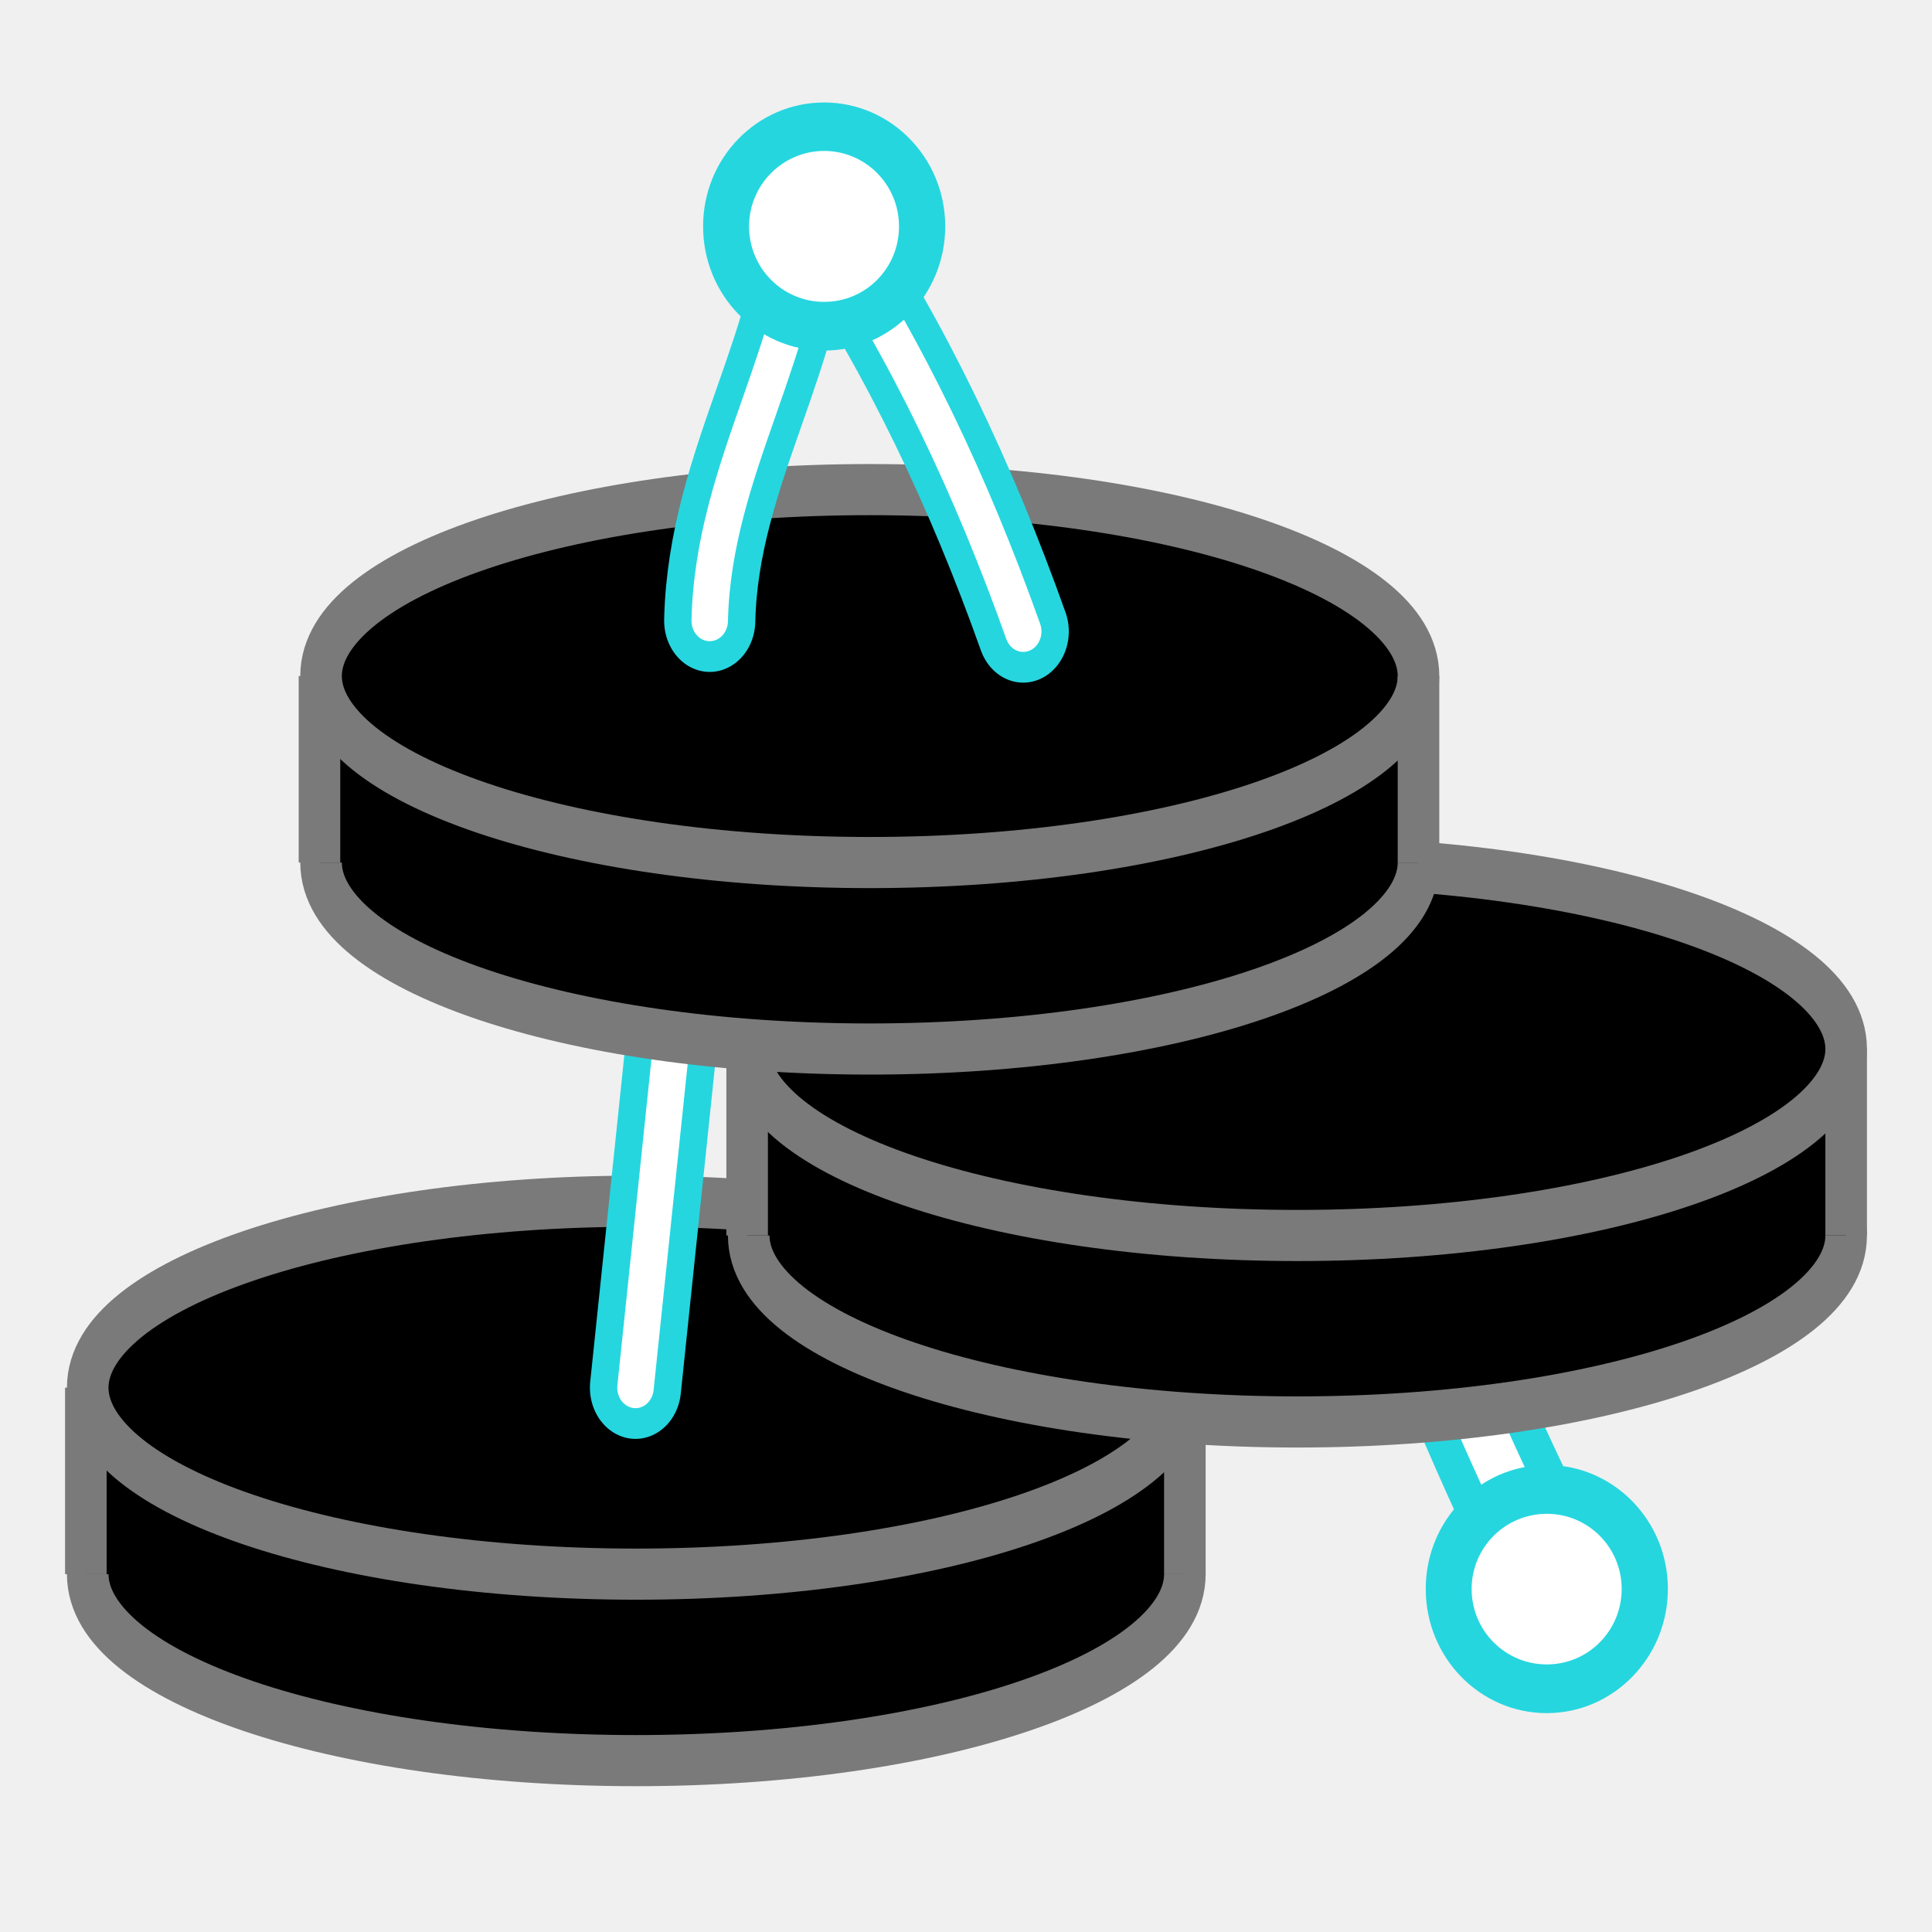
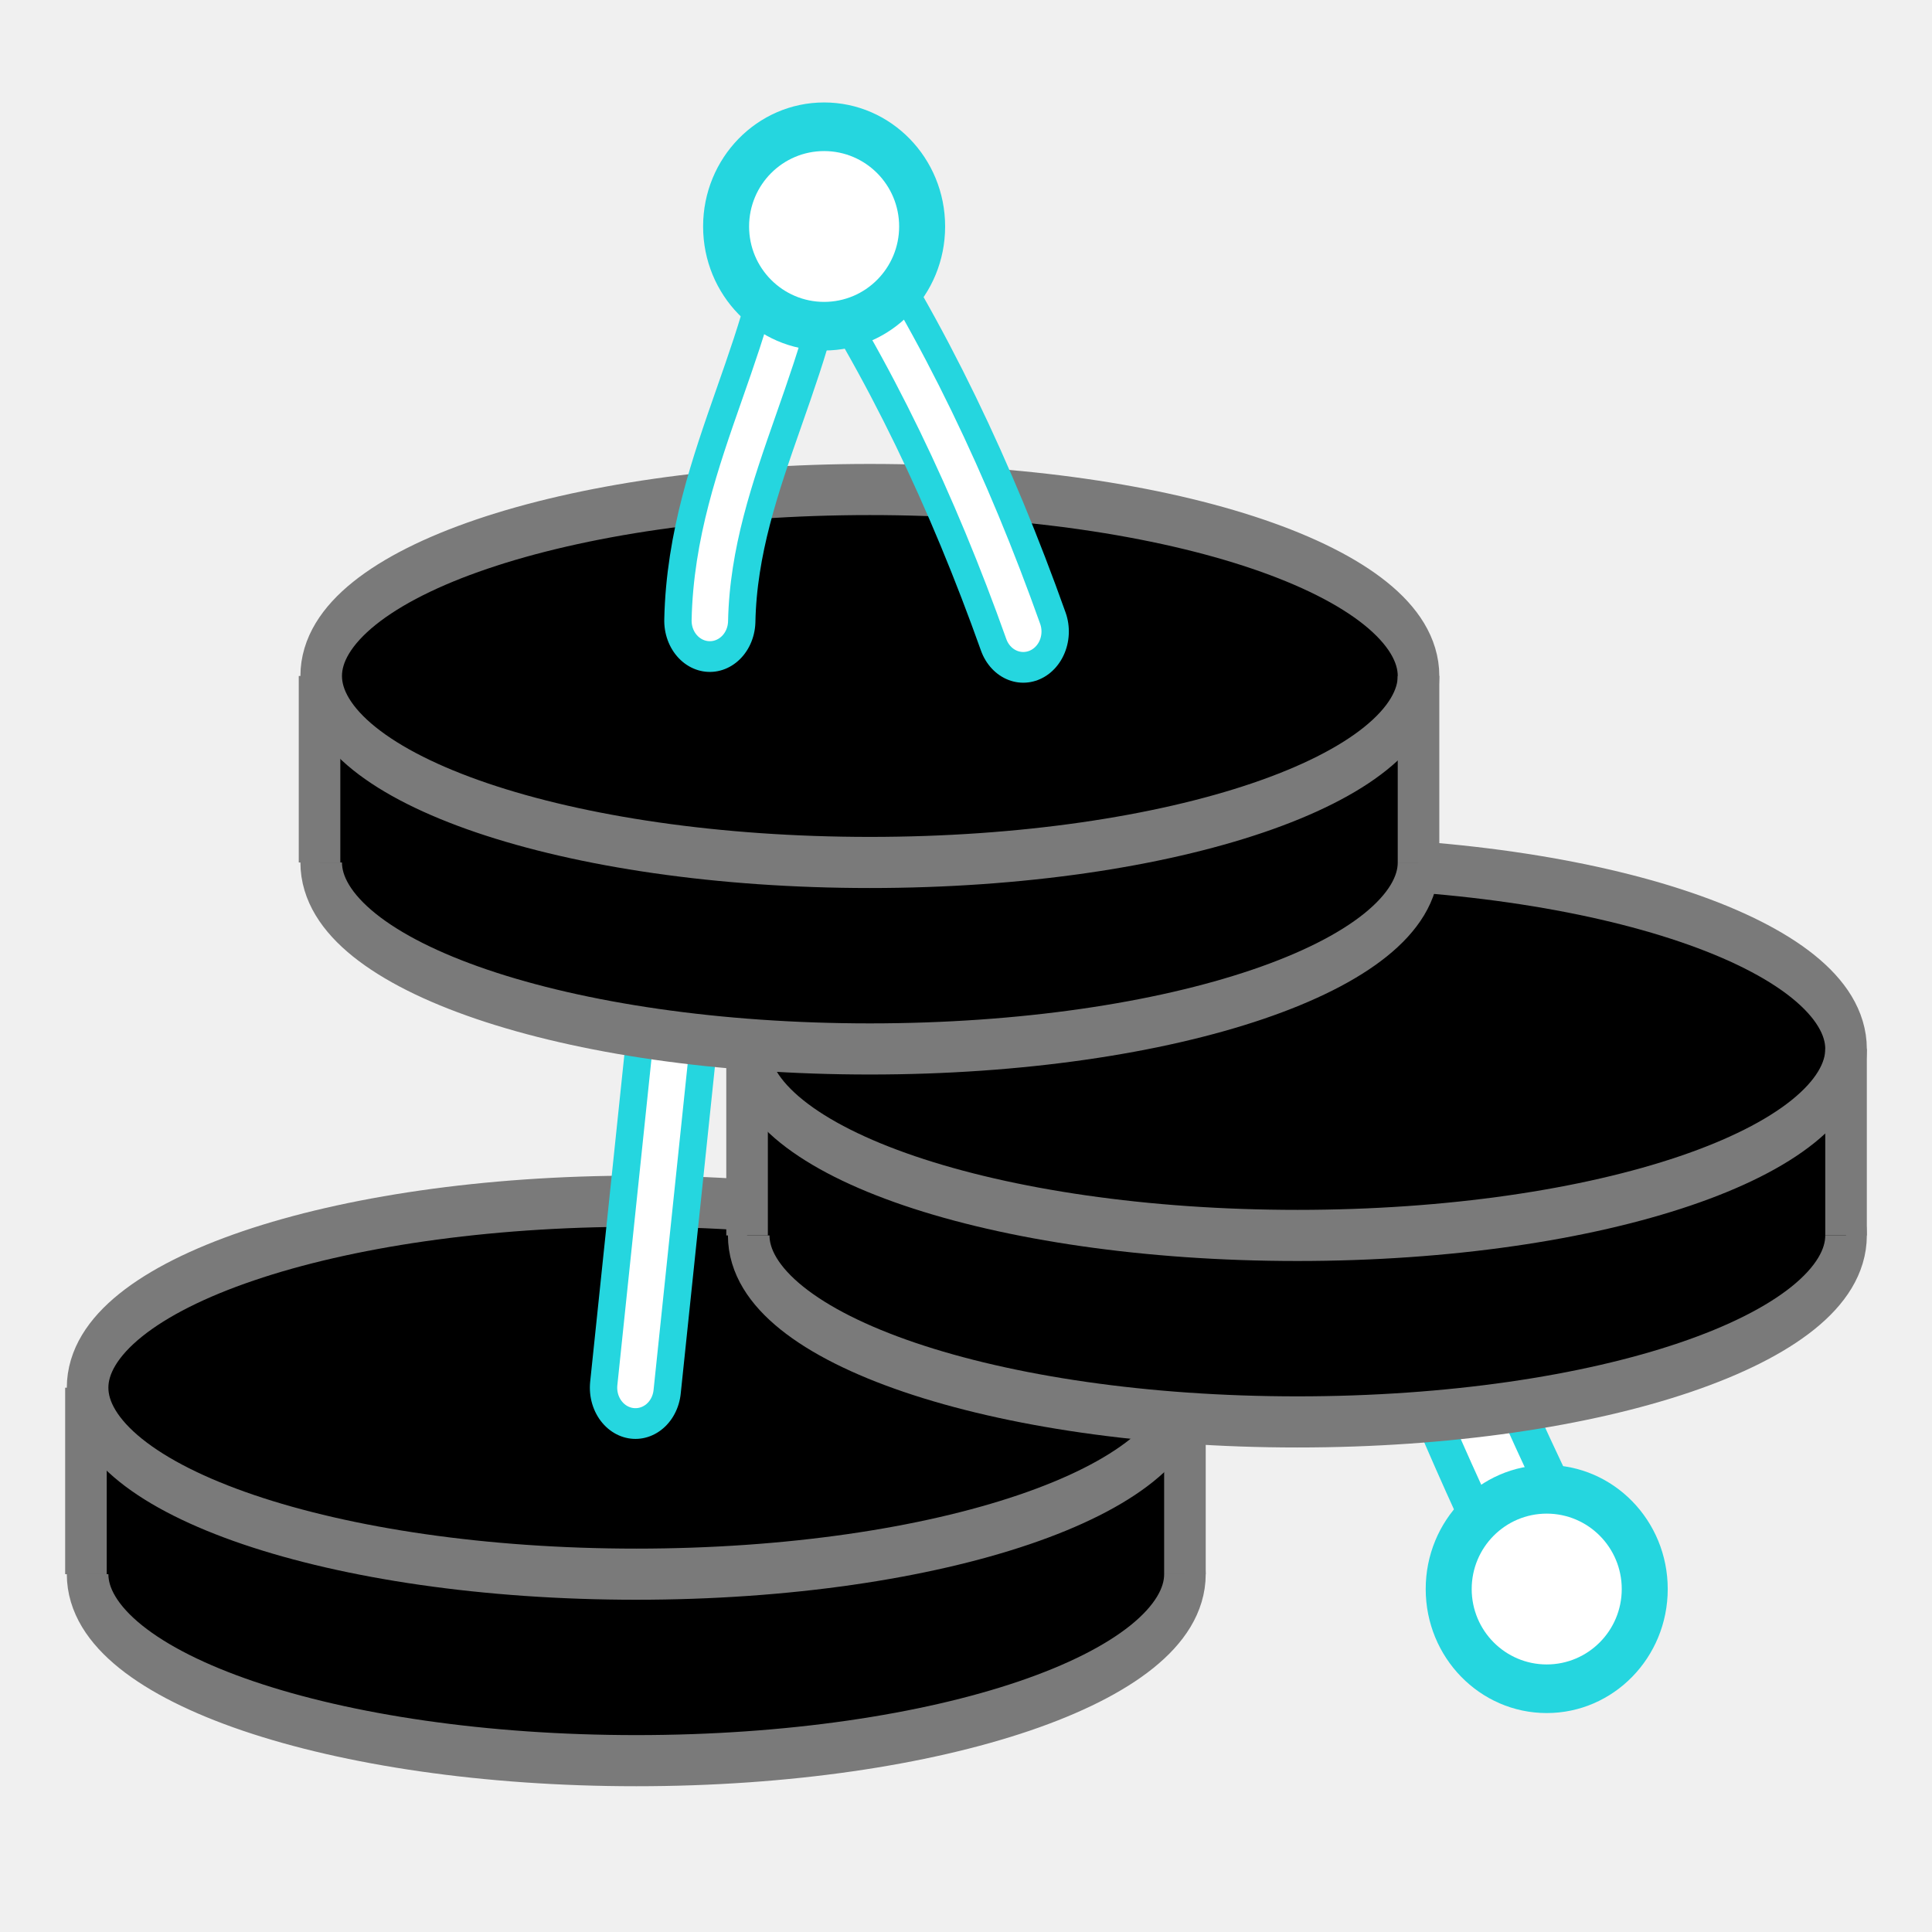
- <svg xmlns="http://www.w3.org/2000/svg" width="24px" height="24px" viewBox="0 0 24 24" version="1.1">
-   <g id="surface1">
-     <path style="fill:none;stroke-width:5;stroke-linecap:round;stroke-linejoin:miter;stroke:rgb(14.51%,83.922%,87.451%);stroke-opacity:1;stroke-miterlimit:4;" d="M 141.959 148.059 C 137.655 145.604 131.888 141.94 128.157 139.146 " transform="matrix(0.212661,0.0875458,-0.111931,0.343022,6.031638,-42.8834)" />
-     <path style="fill:none;stroke-width:2;stroke-linecap:round;stroke-linejoin:miter;stroke:rgb(100%,100%,100%);stroke-opacity:1;stroke-miterlimit:4;" d="M 141.959 148.059 C 137.655 145.604 131.888 141.94 128.157 139.146 " transform="matrix(0.212661,0.0875458,-0.111931,0.343022,6.031638,-42.8834)" />
-     <path style="fill-rule:nonzero;fill:rgb(0%,0%,0%);fill-opacity:1;stroke-width:3;stroke-linecap:butt;stroke-linejoin:miter;stroke:rgb(47.843%,47.843%,47.843%);stroke-opacity:1;stroke-miterlimit:4;" d="M 39.59 -0.002 C 39.59 -6.035 21.867 -10.943 -0.009 -10.943 C -21.862 -10.943 -39.586 -6.035 -39.586 -0.002 C -39.586 6.05 -21.862 10.94 -0.009 10.94 C 21.867 10.94 39.59 6.05 39.59 -0.002 Z M 39.59 -0.002 " transform="matrix(0.172136,0,0,0.21171,7.903942,19.55508)" />
-     <path style=" stroke:none;fill-rule:nonzero;fill:rgb(0%,0%,0%);fill-opacity:1;" d="M 1.066 17.238 L 14.719 17.238 L 14.719 19.555 L 1.066 19.555 Z M 1.066 17.238 " />
-     <path style="fill-rule:nonzero;fill:rgb(0%,0%,0%);fill-opacity:1;stroke-width:3;stroke-linecap:butt;stroke-linejoin:miter;stroke:rgb(47.843%,47.843%,47.843%);stroke-opacity:1;stroke-miterlimit:4;" d="M 39.59 -0.001 C 39.59 -6.034 21.867 -10.942 -0.009 -10.942 C -21.862 -10.942 -39.586 -6.034 -39.586 -0.001 C -39.586 6.051 -21.862 10.94 -0.009 10.94 C 21.867 10.94 39.59 6.051 39.59 -0.001 Z M 39.59 -0.001 " transform="matrix(0.172136,0,0,0.21171,7.903942,17.23849)" />
-     <path style="fill:none;stroke-width:3;stroke-linecap:butt;stroke-linejoin:miter;stroke:rgb(47.843%,47.843%,47.843%);stroke-opacity:1;stroke-miterlimit:4;" d="M -0.008 -5.472 L -0.008 5.469 " transform="matrix(0.172136,0,0,0.21171,1.067752,18.39679)" />
-     <path style="fill:none;stroke-width:3;stroke-linecap:butt;stroke-linejoin:miter;stroke:rgb(47.843%,47.843%,47.843%);stroke-opacity:1;stroke-miterlimit:4;" d="M -0.005 -5.472 L -0.005 5.469 " transform="matrix(0.172136,0,0,0.21171,14.71964,18.39679)" />
-     <path style="fill-rule:nonzero;fill:rgb(0%,0%,0%);fill-opacity:1;stroke-width:3;stroke-linecap:butt;stroke-linejoin:miter;stroke:rgb(47.843%,47.843%,47.843%);stroke-opacity:1;stroke-miterlimit:4;" d="M 39.603 0.003 C 39.603 -6.049 21.857 -10.939 0.004 -10.939 C -21.872 -10.939 -39.595 -6.049 -39.595 0.003 C -39.595 6.036 -21.872 10.944 0.004 10.944 C 21.857 10.944 39.603 6.036 39.603 0.003 Z M 39.603 0.003 " transform="matrix(0.172136,0,0,0.21171,16.11655,15.34708)" />
-     <path style=" stroke:none;fill-rule:nonzero;fill:rgb(0%,0%,0%);fill-opacity:1;" d="M 9.281 13.031 L 22.934 13.031 L 22.934 15.348 L 9.281 15.348 Z M 9.281 13.031 " />
-     <path style="fill-rule:nonzero;fill:rgb(0%,0%,0%);fill-opacity:1;stroke-width:3;stroke-linecap:butt;stroke-linejoin:miter;stroke:rgb(47.843%,47.843%,47.843%);stroke-opacity:1;stroke-miterlimit:4;" d="M 39.603 0.004 C 39.603 -6.048 21.857 -10.938 0.004 -10.938 C -21.872 -10.938 -39.595 -6.048 -39.595 0.004 C -39.595 6.037 -21.872 10.945 0.004 10.945 C 21.857 10.945 39.603 6.037 39.603 0.004 Z M 39.603 0.004 " transform="matrix(0.172136,0,0,0.21171,16.11655,13.03048)" />
-     <path style="fill:none;stroke-width:3;stroke-linecap:butt;stroke-linejoin:miter;stroke:rgb(47.843%,47.843%,47.843%);stroke-opacity:1;stroke-miterlimit:4;" d="M 0.005 -5.468 L 0.005 5.474 " transform="matrix(0.172136,0,0,0.21171,9.280362,14.18878)" />
-     <path style="fill:none;stroke-width:3;stroke-linecap:butt;stroke-linejoin:miter;stroke:rgb(47.843%,47.843%,47.843%);stroke-opacity:1;stroke-miterlimit:4;" d="M 0.008 -5.468 L 0.008 5.474 " transform="matrix(0.172136,0,0,0.21171,22.93225,14.18878)" />
-     <path style="fill-rule:nonzero;fill:rgb(100%,100%,100%);fill-opacity:1;stroke-width:5;stroke-linecap:round;stroke-linejoin:miter;stroke:rgb(14.51%,83.922%,87.451%);stroke-opacity:1;stroke-miterlimit:4;" d="M 99.991 161.987 C 102.716 138.817 104.062 127.239 104.062 127.239 " transform="matrix(0.226494,0,0,0.2544,-14.75296,-23.97116)" />
-     <path style="fill-rule:nonzero;fill:rgb(100%,100%,100%);fill-opacity:1;stroke-width:2;stroke-linecap:round;stroke-linejoin:miter;stroke:rgb(100%,100%,100%);stroke-opacity:1;stroke-miterlimit:4;" d="M 99.991 161.987 C 102.716 138.817 104.062 127.239 104.062 127.239 " transform="matrix(0.226494,0,0,0.2544,-14.75296,-23.97116)" />
-     <path style="fill-rule:nonzero;fill:rgb(0%,0%,0%);fill-opacity:1;stroke-width:3;stroke-linecap:butt;stroke-linejoin:miter;stroke:rgb(47.843%,47.843%,47.843%);stroke-opacity:1;stroke-miterlimit:4;" d="M 39.593 0.005 C 39.593 -6.047 21.87 -10.937 -0.006 -10.937 C -21.859 -10.937 -39.605 -6.047 -39.605 0.005 C -39.605 6.038 -21.859 10.946 -0.006 10.946 C 21.87 10.946 39.593 6.038 39.593 0.005 Z M 39.593 0.005 " transform="matrix(0.172136,0,0,0.21171,10.80572,10.71389)" />
-     <path style=" stroke:none;fill-rule:nonzero;fill:rgb(0%,0%,0%);fill-opacity:1;" d="M 3.969 8.398 L 17.621 8.398 L 17.621 10.715 L 3.969 10.715 Z M 3.969 8.398 " />
-     <path style="fill-rule:nonzero;fill:rgb(0%,0%,0%);fill-opacity:1;stroke-width:3;stroke-linecap:butt;stroke-linejoin:miter;stroke:rgb(47.843%,47.843%,47.843%);stroke-opacity:1;stroke-miterlimit:4;" d="M 39.593 0.005 C 39.593 -6.047 21.87 -10.936 -0.006 -10.936 C -21.859 -10.936 -39.605 -6.047 -39.605 0.005 C -39.605 6.039 -21.859 10.947 -0.006 10.947 C 21.87 10.947 39.593 6.039 39.593 0.005 Z M 39.593 0.005 " transform="matrix(0.172136,0,0,0.21171,10.80572,8.397297)" />
-     <path style="fill:none;stroke-width:3;stroke-linecap:butt;stroke-linejoin:miter;stroke:rgb(47.843%,47.843%,47.843%);stroke-opacity:1;stroke-miterlimit:4;" d="M -0.005 -5.466 L -0.005 5.476 " transform="matrix(0.172136,0,0,0.21171,3.969527,9.555593)" />
-     <path style="fill:none;stroke-width:3;stroke-linecap:butt;stroke-linejoin:miter;stroke:rgb(47.843%,47.843%,47.843%);stroke-opacity:1;stroke-miterlimit:4;" d="M -0.002 -5.466 L -0.002 5.476 " transform="matrix(0.172136,0,0,0.21171,17.62141,9.555593)" />
-     <path style="fill:none;stroke-width:5;stroke-linecap:round;stroke-linejoin:miter;stroke:rgb(14.51%,83.922%,87.451%);stroke-opacity:1;stroke-miterlimit:4;" d="M 101.419 123.912 C 102.914 116.489 108.868 111.704 110.33 104.369 " transform="matrix(0.223083,-0.0439887,0.0391636,0.250568,-18.66118,-18.87621)" />
-     <path style="fill:none;stroke-width:2;stroke-linecap:round;stroke-linejoin:miter;stroke:rgb(100%,100%,100%);stroke-opacity:1;stroke-miterlimit:4;" d="M 101.419 123.912 C 102.914 116.489 108.868 111.704 110.33 104.369 " transform="matrix(0.223083,-0.0439887,0.0391636,0.250568,-18.66118,-18.87621)" />
-     <path style="fill:none;stroke-width:5;stroke-linecap:round;stroke-linejoin:miter;stroke:rgb(14.51%,83.922%,87.451%);stroke-opacity:1;stroke-miterlimit:4;" d="M 121.256 125.059 C 118.428 117.98 114.91 111.332 110.339 105.236 " transform="matrix(0.226494,0,0,0.2544,-14.75296,-23.97116)" />
-     <path style="fill:none;stroke-width:2;stroke-linecap:round;stroke-linejoin:miter;stroke:rgb(100%,100%,100%);stroke-opacity:1;stroke-miterlimit:4;" d="M 121.256 125.059 C 118.428 117.98 114.91 111.332 110.339 105.236 " transform="matrix(0.226494,0,0,0.2544,-14.75296,-23.97116)" />
-     <path style=" stroke:none;fill-rule:nonzero;fill:rgb(14.51%,83.922%,87.451%);fill-opacity:1;" d="M 20.719 19.738 C 20.719 18.887 20.043 18.199 19.215 18.199 C 18.383 18.199 17.711 18.887 17.711 19.738 C 17.711 20.59 18.383 21.281 19.215 21.281 C 20.043 21.281 20.719 20.59 20.719 19.738 Z M 20.719 19.738 " />
-     <path style=" stroke:none;fill-rule:nonzero;fill:rgb(100%,100%,100%);fill-opacity:1;" d="M 20.145 19.738 C 20.145 19.223 19.73 18.805 19.215 18.805 C 18.699 18.805 18.281 19.223 18.281 19.738 C 18.281 20.258 18.699 20.676 19.215 20.676 C 19.73 20.676 20.145 20.258 20.145 19.738 Z M 20.145 19.738 " />
-     <path style=" stroke:none;fill-rule:nonzero;fill:rgb(14.51%,83.922%,87.451%);fill-opacity:1;" d="M 11.742 2.812 C 11.742 1.961 11.066 1.273 10.238 1.273 C 9.406 1.273 8.734 1.961 8.734 2.812 C 8.734 3.664 9.406 4.355 10.238 4.355 C 11.066 4.355 11.742 3.664 11.742 2.812 Z M 11.742 2.812 " />
-     <path style=" stroke:none;fill-rule:nonzero;fill:rgb(100%,100%,100%);fill-opacity:1;" d="M 11.168 2.812 C 11.168 2.297 10.754 1.875 10.238 1.875 C 9.723 1.875 9.305 2.297 9.305 2.812 C 9.305 3.332 9.723 3.75 10.238 3.75 C 10.754 3.75 11.168 3.332 11.168 2.812 Z M 11.168 2.812 " />
+ <svg xmlns="http://www.w3.org/2000/svg" id="ebKfWXea8hw1" viewBox="0 0 300 300" shape-rendering="geometricPrecision" text-rendering="geometricPrecision">
+   <g transform="matrix(2.136315 0 0 2.154023-6.272307-7.1083)">
+     <g transform="matrix(1.325263 0 0 1.476305-44.77881-150.9912)">
+       <path d="M141.953,148.057c-4.294-2.454-10.068-6.114-13.797-8.91" transform="matrix(.938924 0.344127-.494191 1.348361 62.63448-64.05532)" fill="none" stroke="#25d6df" stroke-width="5" stroke-linecap="round" />
+       <path d="M141.953,148.057c-4.294-2.454-10.068-6.114-13.797-8.91" transform="matrix(.938924 0.344127-.494191 1.348361 62.63448-64.05532)" fill="none" stroke="#fff" stroke-width="2" stroke-linecap="round" />
+       <g transform="matrix(.760001 0 0 0.832194-2.509853 38.338)">
+         <ellipse rx="39.595" ry="10.942" transform="translate(96.593 171.8846)" stroke="#7a7a7a" stroke-width="3" />
+         <rect width="79.309" height="10.942" rx="0" ry="0" transform="translate(56.8791 160.9423)" stroke-width="0" />
+         <ellipse rx="39.595" ry="10.942" transform="translate(96.593 160.9423)" stroke="#7a7a7a" stroke-width="3" />
+         <line x1="0" y1="-5.471" x2="0" y2="5.471" transform="translate(56.87909 166.4134)" fill="none" stroke="#7a7a7a" stroke-width="3" />
+         <line x1="0" y1="-5.471" x2="0" y2="5.471" transform="translate(136.1878 166.4134)" fill="none" stroke="#7a7a7a" stroke-width="3" />
+       </g>
+       <g transform="matrix(.760001 0 0 0.832194 33.74982 21.79707)">
+         <ellipse rx="39.595" ry="10.942" transform="translate(96.593 171.8846)" stroke="#7a7a7a" stroke-width="3" />
+         <rect width="79.309" height="10.942" rx="0" ry="0" transform="translate(56.8791 160.9423)" stroke-width="0" />
+         <ellipse rx="39.595" ry="10.942" transform="translate(96.593 160.9423)" stroke="#7a7a7a" stroke-width="3" />
+         <line x1="0" y1="-5.471" x2="0" y2="5.471" transform="translate(56.87909 166.4134)" fill="none" stroke="#7a7a7a" stroke-width="3" />
+         <line x1="0" y1="-5.471" x2="0" y2="5.471" transform="translate(136.1878 166.4134)" fill="none" stroke="#7a7a7a" stroke-width="3" />
+       </g>
+       <path d="M99.988,161.988q4.081-34.753,4.081-34.753" transform="translate(-29.13203 10.28534)" fill="#fff" stroke="#25d6df" stroke-width="5" stroke-linecap="round" />
+       <path d="M99.988,161.988q4.081-34.753,4.081-34.753" transform="translate(-29.13203 10.28534)" fill="#fff" stroke="#fff" stroke-width="2" stroke-linecap="round" />
+       <g transform="matrix(.760001 0 0 0.832194 10.30184 3.58483)">
+         <ellipse rx="39.595" ry="10.942" transform="translate(96.593 171.8846)" stroke="#7a7a7a" stroke-width="3" />
+         <rect width="79.309" height="10.942" rx="0" ry="0" transform="translate(56.8791 160.9423)" stroke-width="0" />
+         <ellipse rx="39.595" ry="10.942" transform="translate(96.593 160.9423)" stroke="#7a7a7a" stroke-width="3" />
+         <line x1="0" y1="-5.471" x2="0" y2="5.471" transform="translate(56.87909 166.4134)" fill="none" stroke="#7a7a7a" stroke-width="3" />
+         <line x1="0" y1="-5.471" x2="0" y2="5.471" transform="translate(136.1878 166.4134)" fill="none" stroke="#7a7a7a" stroke-width="3" />
+       </g>
+       <path d="M101.425,123.913c1.484-7.421,7.442-12.204,8.91-19.545" transform="matrix(.984937-.172912 0.172912 0.984937-46.38734 30.31268)" fill="none" stroke="#25d6df" stroke-width="5" stroke-linecap="round" />
+       <path d="M101.425,123.913c1.484-7.421,7.442-12.204,8.91-19.545" transform="matrix(.984937-.172912 0.172912 0.984937-46.38734 30.31268)" fill="none" stroke="#fff" stroke-width="2" stroke-linecap="round" />
+       <path d="M121.258,125.063c-2.833-7.082-6.347-13.732-10.922-19.833" transform="translate(-29.13203 10.28534)" fill="none" stroke="#25d6df" stroke-width="5" stroke-linecap="round" />
+       <path d="M121.258,125.063c-2.833-7.082-6.347-13.732-10.922-19.833" transform="translate(-29.13203 10.28534)" fill="none" stroke="#fff" stroke-width="2" stroke-linecap="round" />
+       <ellipse rx="6.637" ry="6.056" transform="translate(120.8358 182.1044)" fill="#25d6df" stroke-width="0" />
+       <ellipse rx="6.637" ry="6.056" transform="matrix(.61999 0 0 0.608023 120.8358 182.1044)" fill="#fff" stroke-width="0" />
+       <ellipse rx="6.637" ry="6.056" transform="translate(81.20379 115.5708)" fill="#25d6df" stroke-width="0" />
+       <ellipse rx="6.637" ry="6.056" transform="matrix(.61999 0 0 0.608023 81.20379 115.5708)" fill="#fff" stroke-width="0" />
+     </g>
  </g>
</svg>
